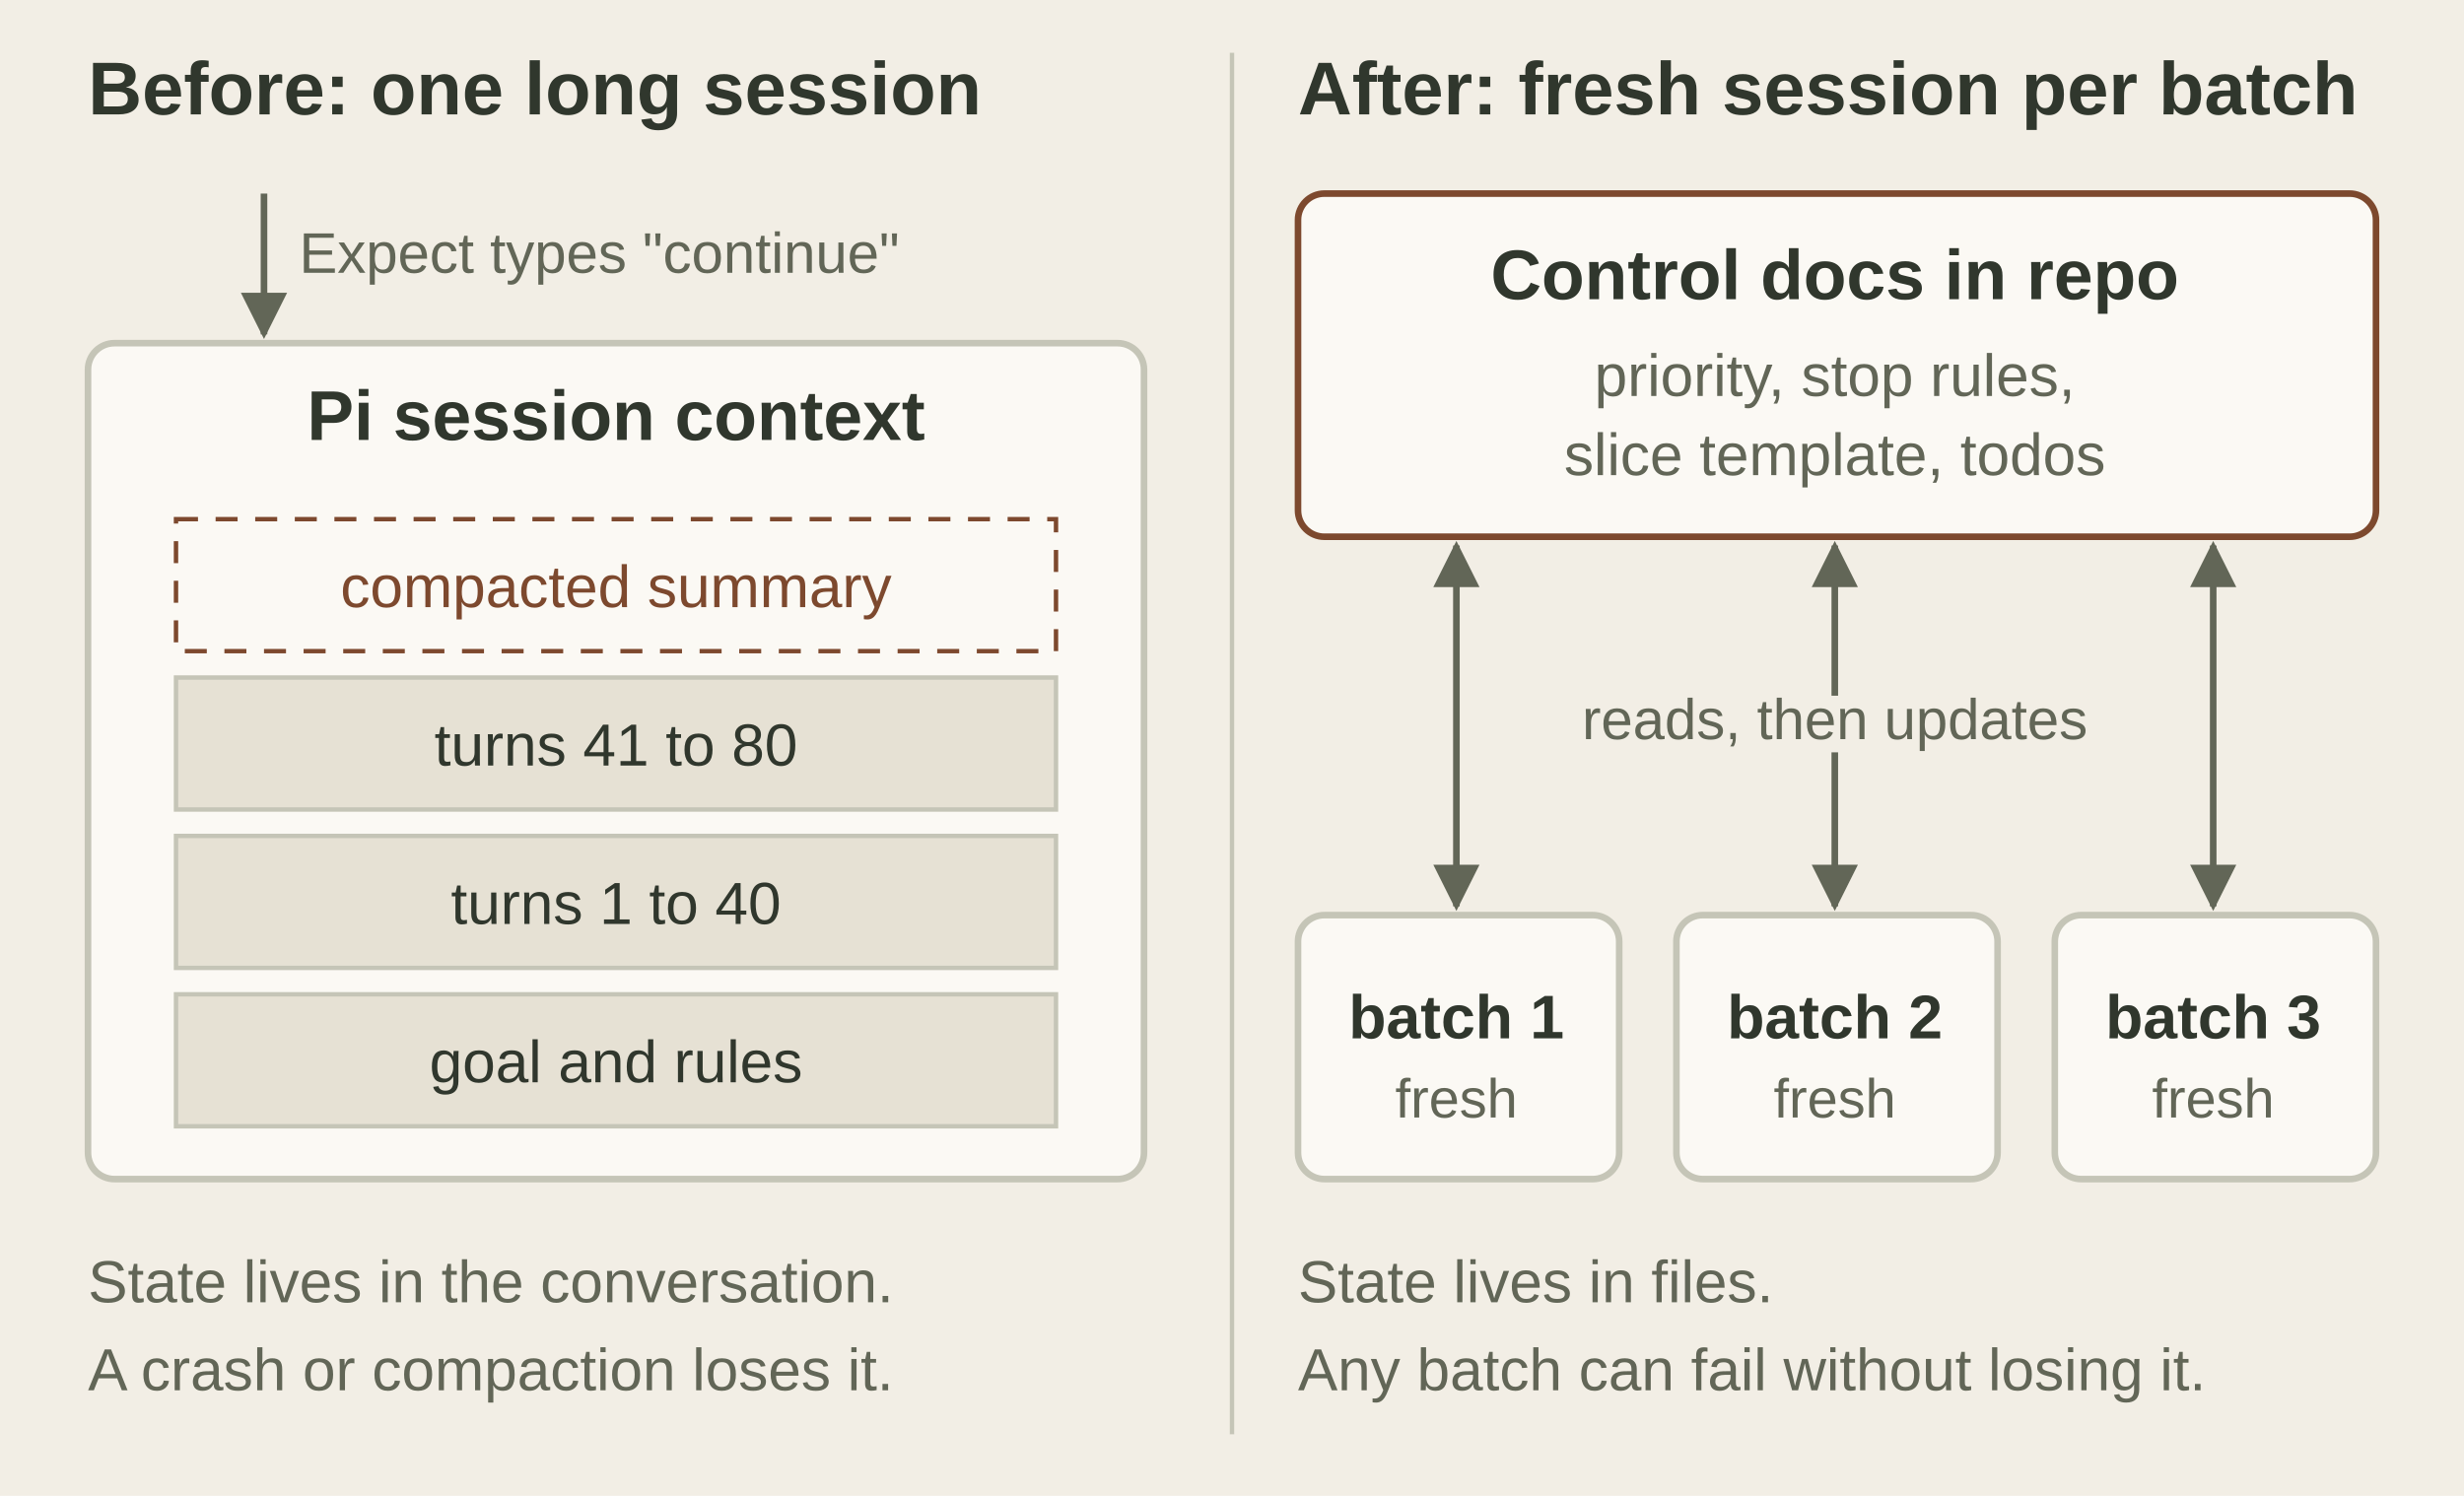
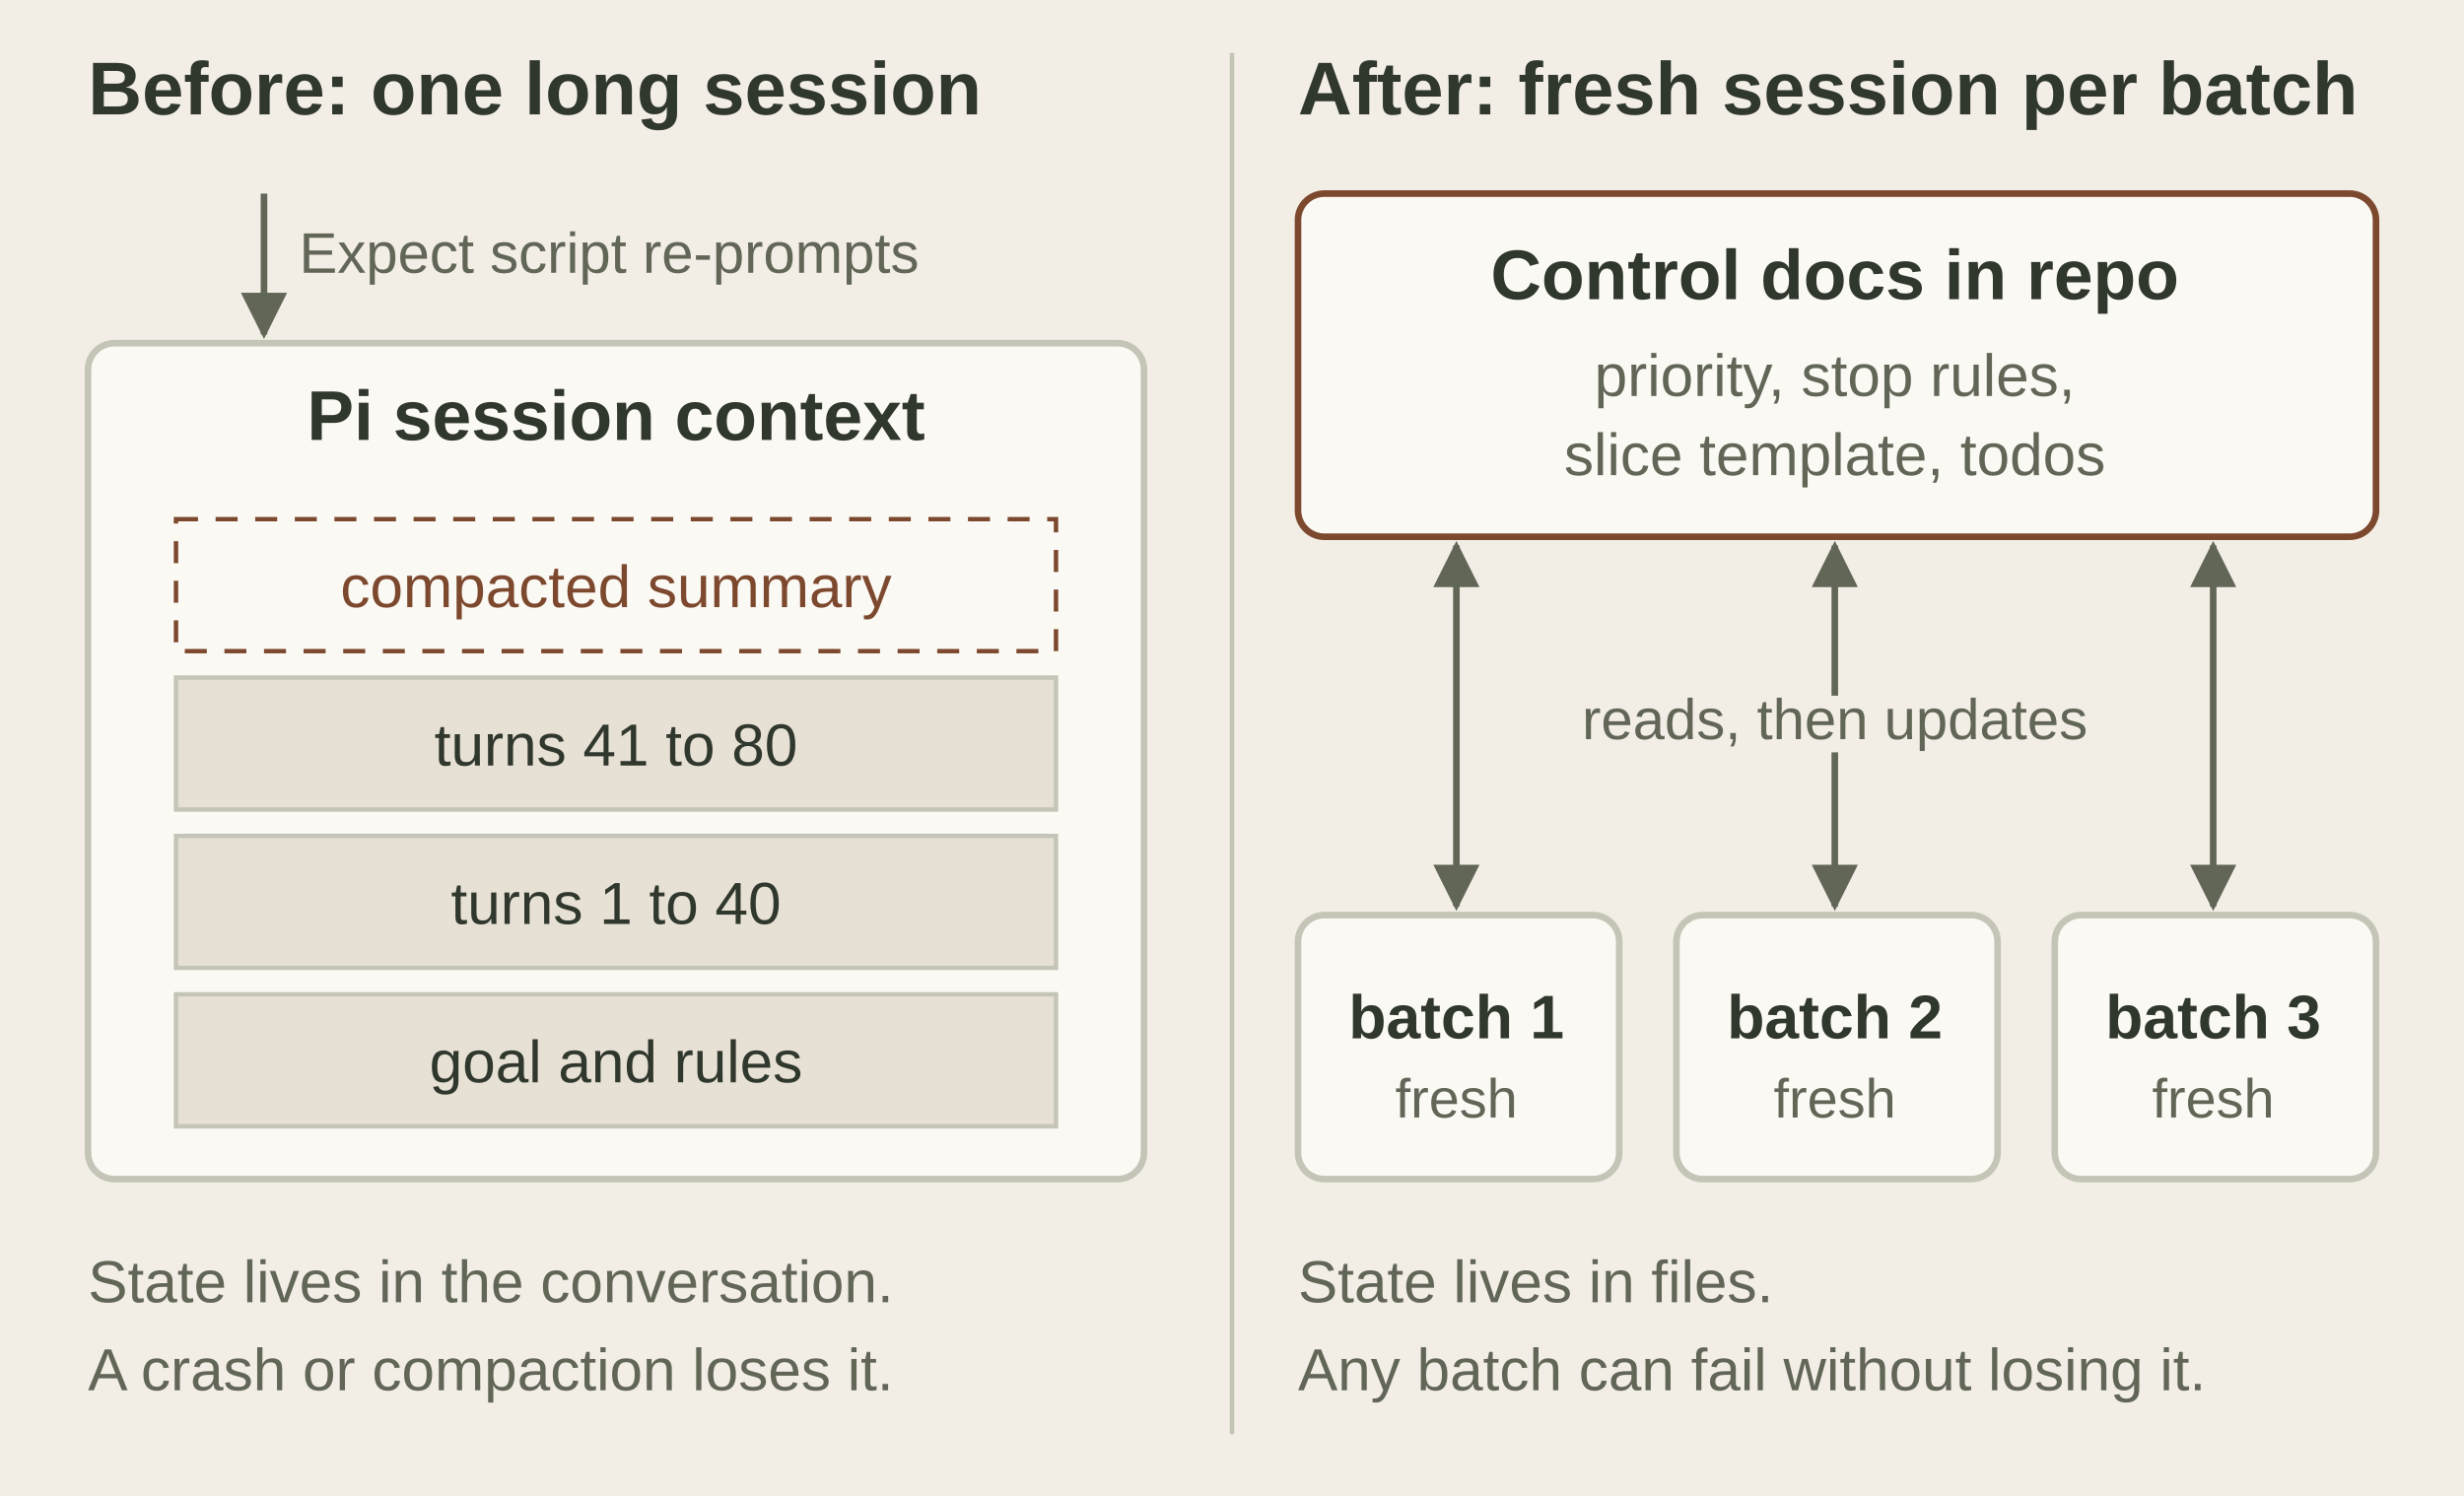
<svg xmlns="http://www.w3.org/2000/svg" viewBox="0 0 560 340" role="img" aria-labelledby="t d">
  <defs>
    <marker id="a" viewBox="0 0 10 10" refX="9" refY="5" markerWidth="7" markerHeight="7" orient="auto-start-reverse">
      <path d="M0 0 10 5 0 10z" fill="#626657" />
    </marker>
  </defs>
  <rect width="560" height="340" fill="#f2eee5" />
  <g font-family="Arial, Helvetica, sans-serif">
    <g font-size="17" font-weight="bold" fill="#30372d">
      <text x="20" y="26">Before: one long session</text>
      <text x="295" y="26">After: fresh session per batch</text>
    </g>
    <line x1="280" y1="12" x2="280" y2="326" stroke="#c5c5b7" />
    <rect x="20" y="78" width="240" height="190" rx="6" fill="#fbf9f4" stroke="#c5c5b7" stroke-width="1.5" />
    <text x="140" y="100" font-size="16" font-weight="bold" fill="#30372d" text-anchor="middle">Pi session context</text>
    <g fill="#e6e1d4" stroke="#c5c5b7">
      <rect x="40" y="226" width="200" height="30" />
      <rect x="40" y="190" width="200" height="30" />
      <rect x="40" y="154" width="200" height="30" />
      <rect x="40" y="118" width="200" height="30" fill="#fbf9f4" stroke="#7d492e" stroke-dasharray="5 4" />
    </g>
    <g font-size="13.5" fill="#30372d" text-anchor="middle">
      <text x="140" y="246">goal and rules</text>
      <text x="140" y="210">turns 1 to 40</text>
      <text x="140" y="174">turns 41 to 80</text>
      <text x="140" y="138" fill="#7d492e">compacted summary</text>
    </g>
    <line x1="60" y1="44" x2="60" y2="76" stroke="#626657" stroke-width="1.5" marker-end="url(#a)" />
-     <text x="68" y="62" font-size="13" fill="#626657">Expect types "continue"</text>
+     <text x="68" y="62" font-size="13" fill="#626657">Expect script re-prompts</text>
    <g font-size="13.5" fill="#626657">
      <text x="20" y="296">State lives in the conversation.</text>
      <text x="20" y="316">A crash or compaction loses it.</text>
    </g>
    <rect x="295" y="44" width="245" height="78" rx="6" fill="#fbf9f4" stroke="#7d492e" stroke-width="1.5" />
    <text x="417" y="68" font-size="16" font-weight="bold" fill="#30372d" text-anchor="middle">Control docs in repo</text>
    <text x="417" y="90" font-size="13.5" fill="#626657" text-anchor="middle">priority, stop rules,</text>
    <text x="417" y="108" font-size="13.5" fill="#626657" text-anchor="middle">slice template, todos</text>
    <g fill="#fbf9f4" stroke="#c5c5b7" stroke-width="1.5">
      <rect x="295" y="208" width="73" height="60" rx="6" />
      <rect x="381" y="208" width="73" height="60" rx="6" />
      <rect x="467" y="208" width="73" height="60" rx="6" />
    </g>
    <g stroke="#626657" stroke-width="1.5" marker-start="url(#a)" marker-end="url(#a)">
      <line x1="331" y1="124" x2="331" y2="206" />
      <line x1="417" y1="124" x2="417" y2="206" />
      <line x1="503" y1="124" x2="503" y2="206" />
    </g>
    <text x="417" y="168" font-size="13" fill="#626657" text-anchor="middle" paint-order="stroke" stroke="#f2eee5" stroke-width="6">reads, then updates</text>
    <g font-size="14" font-weight="bold" fill="#30372d" text-anchor="middle">
      <text x="331" y="236">batch 1</text>
      <text x="417" y="236">batch 2</text>
      <text x="503" y="236">batch 3</text>
    </g>
    <g font-size="12.5" fill="#626657" text-anchor="middle">
      <text x="331" y="254">fresh</text>
      <text x="417" y="254">fresh</text>
      <text x="503" y="254">fresh</text>
    </g>
    <g font-size="13.5" fill="#626657">
      <text x="295" y="296">State lives in files.</text>
      <text x="295" y="316">Any batch can fail without losing it.</text>
    </g>
  </g>
</svg>
